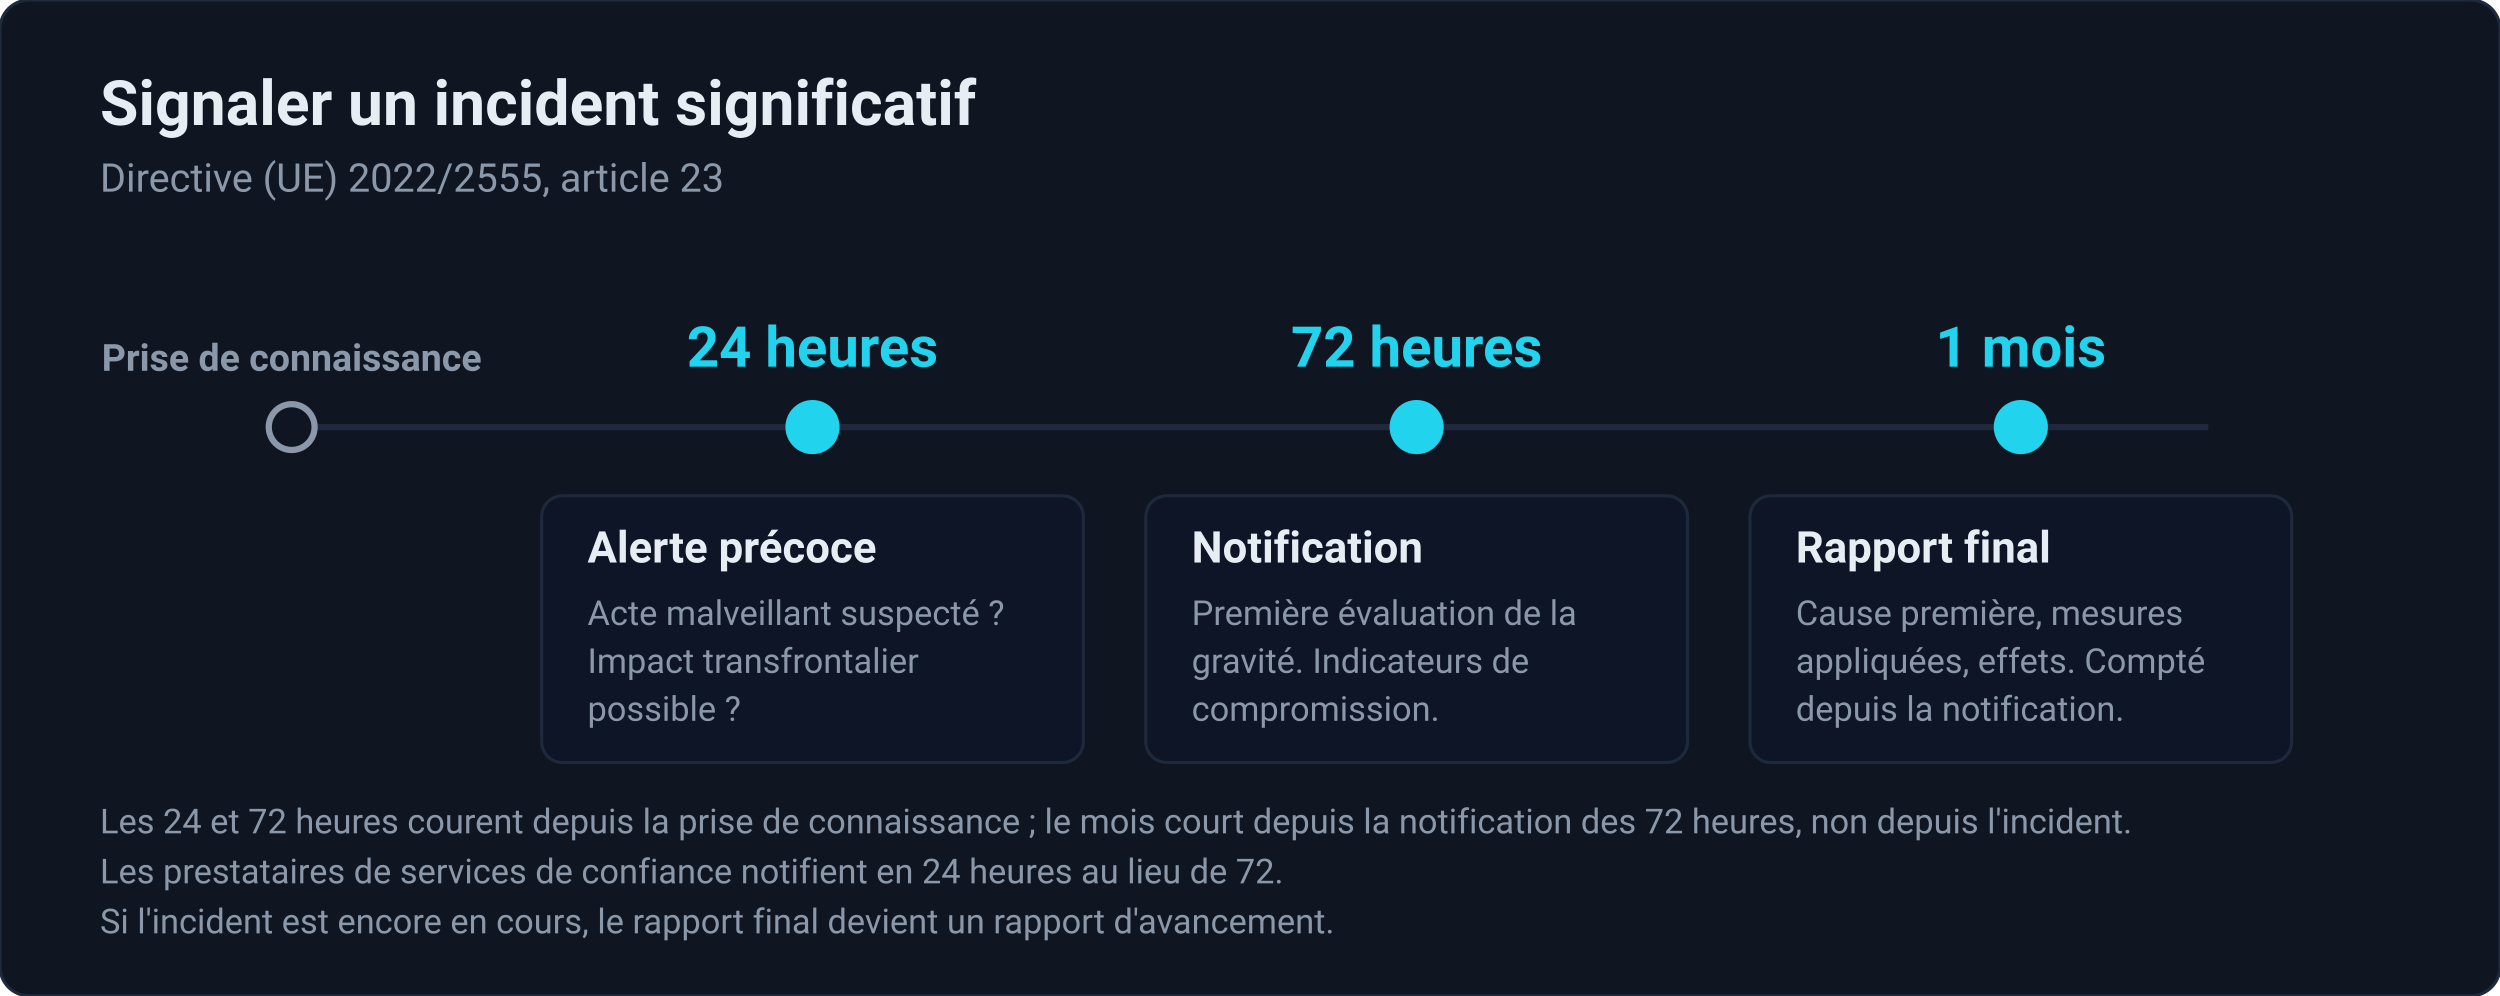
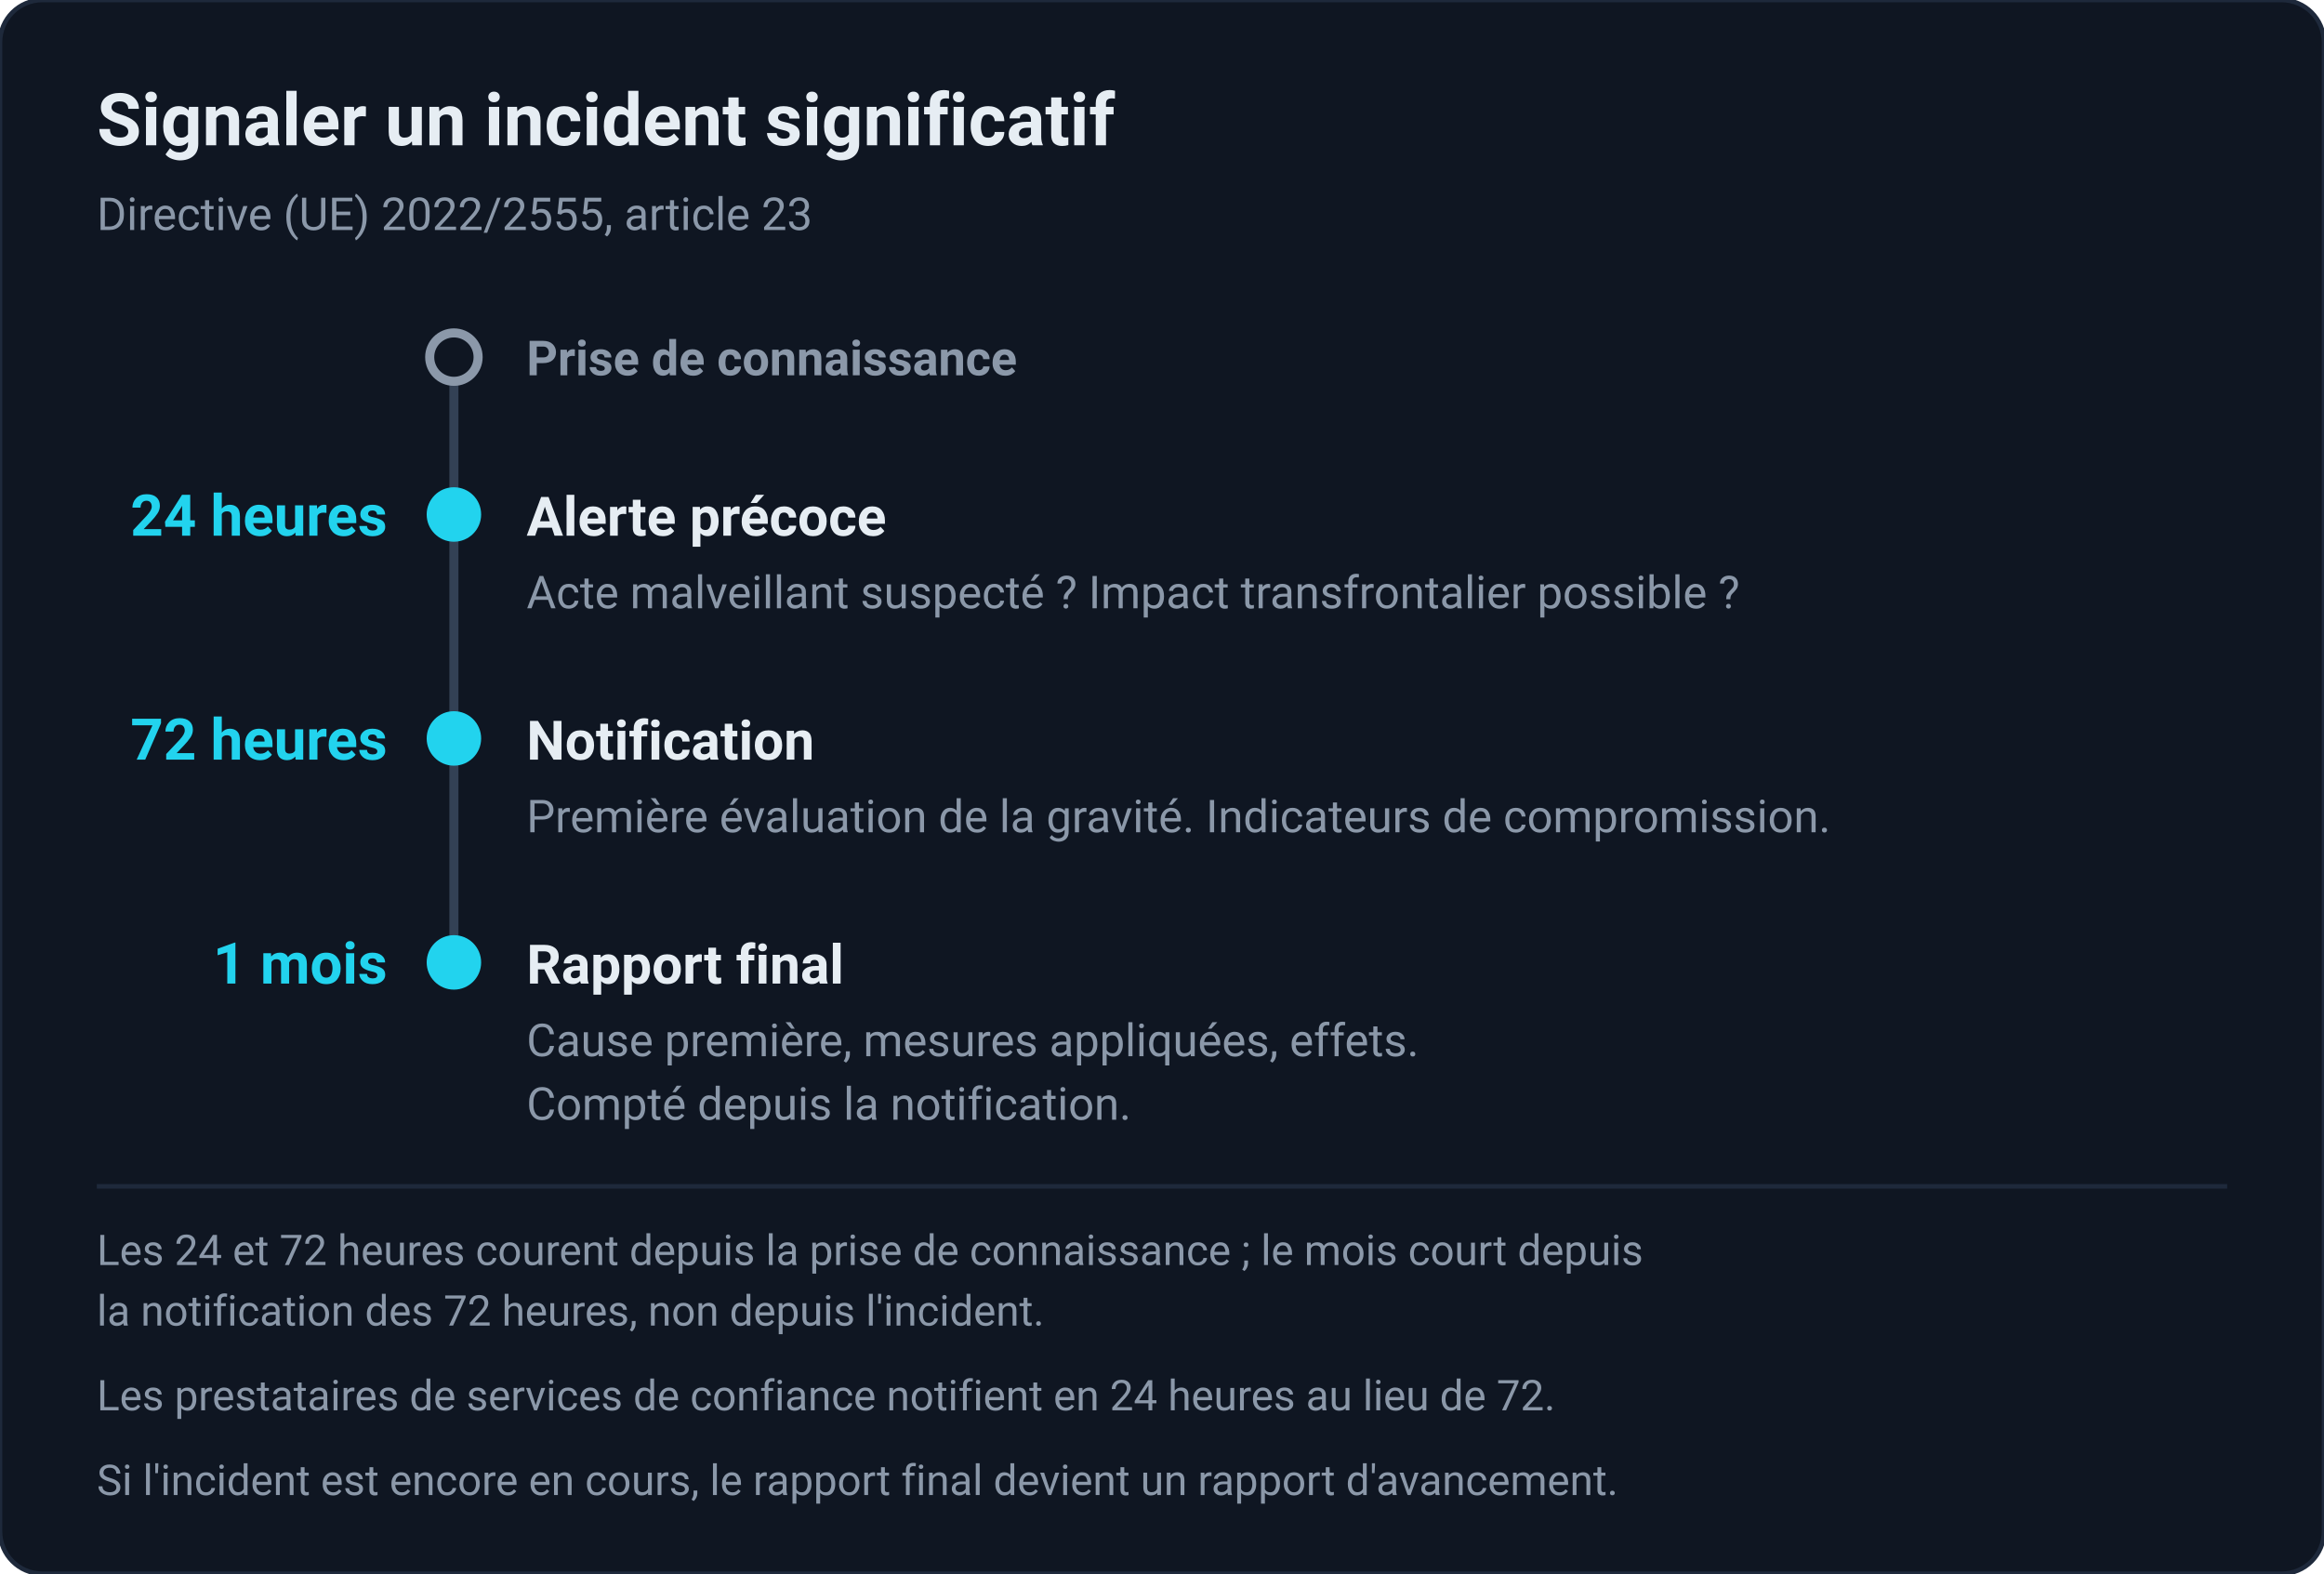
- <svg xmlns="http://www.w3.org/2000/svg" width="1200" height="478" viewBox="0 0 1200 478" role="img" aria-labelledby="t1">
-   <rect width="1200" height="478" rx="14" fill="#0f1622" stroke="#1e293b" stroke-width="1.5" />
+ <svg xmlns="http://www.w3.org/2000/svg" width="768" height="520" viewBox="0 0 768 520" role="img" aria-labelledby="t1">
+   <rect width="768" height="520" rx="14" fill="#0f1622" stroke="#1e293b" stroke-width="1.5" />
  <g font-family="system-ui, -apple-system, 'Segoe UI', Roboto, sans-serif">
-     <text x="48" y="60" font-size="30" font-weight="600" fill="#e6edf3">Signaler un incident significatif</text>
-     <text x="48" y="92" font-size="19" fill="#8b98a9">Directive (UE) 2022/2555, article 23</text>
-     <line x1="140" y1="205" x2="1060" y2="205" stroke="#1e293b" stroke-width="3" />
-     <circle cx="140" cy="205" r="11" fill="#0f1622" stroke="#8b98a9" stroke-width="3" />
-     <text x="140" y="178" font-size="18" font-weight="600" fill="#8b98a9" text-anchor="middle">Prise de connaissance</text>
-     <circle cx="390" cy="205" r="13" fill="#22d3ee" />
-     <circle cx="680" cy="205" r="13" fill="#22d3ee" />
-     <circle cx="970" cy="205" r="13" fill="#22d3ee" />
-     <text x="390" y="176" font-size="27" font-weight="700" fill="#22d3ee" text-anchor="middle">24 heures</text>
-     <text x="680" y="176" font-size="27" font-weight="700" fill="#22d3ee" text-anchor="middle">72 heures</text>
-     <text x="970" y="176" font-size="27" font-weight="700" fill="#22d3ee" text-anchor="middle">1 mois</text>
-     <g>
-       <rect x="260" y="238" width="260" height="128" rx="10" fill="#0d1526" stroke="#1e293b" stroke-width="1.5" />
-       <text x="282" y="270" font-size="21" font-weight="600" fill="#e6edf3">Alerte précoce</text>
-       <text x="282" y="300" font-size="16.5" fill="#8b98a9">
-         <tspan x="282">Acte malveillant suspecté ?</tspan>
-         <tspan x="282" dy="23">Impact transfrontalier</tspan>
-         <tspan x="282" dy="23">possible ?</tspan>
-       </text>
+     <text x="32" y="48" font-size="24" font-weight="600" fill="#e6edf3">Signaler un incident significatif</text>
+     <text x="32" y="76" font-size="15" fill="#8b98a9">Directive (UE) 2022/2555, article 23</text>
+     <line x1="150" y1="118" x2="150" y2="322" stroke="#334155" stroke-width="3" />
+     <circle cx="150" cy="118" r="8" fill="#0f1622" stroke="#8b98a9" stroke-width="3" />
+     <text x="174" y="124" font-size="16" font-weight="600" fill="#8b98a9">Prise de connaissance</text>
+     <circle cx="150" cy="170" r="9" fill="#22d3ee" />
+     <circle cx="150" cy="244" r="9" fill="#22d3ee" />
+     <circle cx="150" cy="318" r="9" fill="#22d3ee" />
+     <g font-size="19" font-weight="700" fill="#22d3ee" text-anchor="end">
+       <text x="128" y="177">24 heures</text>
+       <text x="128" y="251">72 heures</text>
+       <text x="128" y="325">1 mois</text>
    </g>
-     <g>
-       <rect x="550" y="238" width="260" height="128" rx="10" fill="#0d1526" stroke="#1e293b" stroke-width="1.5" />
-       <text x="572" y="270" font-size="21" font-weight="600" fill="#e6edf3">Notification</text>
-       <text x="572" y="300" font-size="16.5" fill="#8b98a9">
-         <tspan x="572">Première évaluation de la</tspan>
-         <tspan x="572" dy="23">gravité. Indicateurs de</tspan>
-         <tspan x="572" dy="23">compromission.</tspan>
-       </text>
+     <text x="174" y="177" font-size="18" font-weight="600" fill="#e6edf3">Alerte précoce</text>
+     <text x="174" y="201" font-size="15" fill="#8b98a9">Acte malveillant suspecté ? Impact transfrontalier possible ?</text>
+     <text x="174" y="251" font-size="18" font-weight="600" fill="#e6edf3">Notification</text>
+     <text x="174" y="275" font-size="15" fill="#8b98a9">Première évaluation de la gravité. Indicateurs de compromission.</text>
+     <text x="174" y="325" font-size="18" font-weight="600" fill="#e6edf3">Rapport final</text>
+     <text x="174" y="349" font-size="15" fill="#8b98a9">
+       <tspan x="174">Cause première, mesures appliquées, effets.</tspan>
+       <tspan x="174" dy="21">Compté depuis la notification.</tspan>
+     </text>
+     <line x1="32" y1="392" x2="736" y2="392" stroke="#1e293b" stroke-width="1.5" />
+     <g font-size="14" fill="#8b98a9">
+       <text x="32" y="418">Les 24 et 72 heures courent depuis la prise de connaissance ; le mois court depuis</text>
+       <text x="32" y="438">la notification des 72 heures, non depuis l'incident.</text>
+       <text x="32" y="466">Les prestataires de services de confiance notifient en 24 heures au lieu de 72.</text>
+       <text x="32" y="494">Si l'incident est encore en cours, le rapport final devient un rapport d'avancement.</text>
    </g>
-     <g>
-       <rect x="840" y="238" width="260" height="128" rx="10" fill="#0d1526" stroke="#1e293b" stroke-width="1.5" />
-       <text x="862" y="270" font-size="21" font-weight="600" fill="#e6edf3">Rapport final</text>
-       <text x="862" y="300" font-size="16.5" fill="#8b98a9">
-         <tspan x="862">Cause première, mesures</tspan>
-         <tspan x="862" dy="23">appliquées, effets. Compté</tspan>
-         <tspan x="862" dy="23">depuis la notification.</tspan>
-       </text>
-     </g>
-     <text x="48" y="400" font-size="16.5" fill="#8b98a9">Les 24 et 72 heures courent depuis la prise de connaissance ; le mois court depuis la notification des 72 heures, non depuis l'incident.</text>
-     <text x="48" y="424" font-size="16.5" fill="#8b98a9">Les prestataires de services de confiance notifient en 24 heures au lieu de 72.</text>
-     <text x="48" y="448" font-size="16.5" fill="#8b98a9">Si l'incident est encore en cours, le rapport final devient un rapport d'avancement.</text>
  </g>
</svg>
